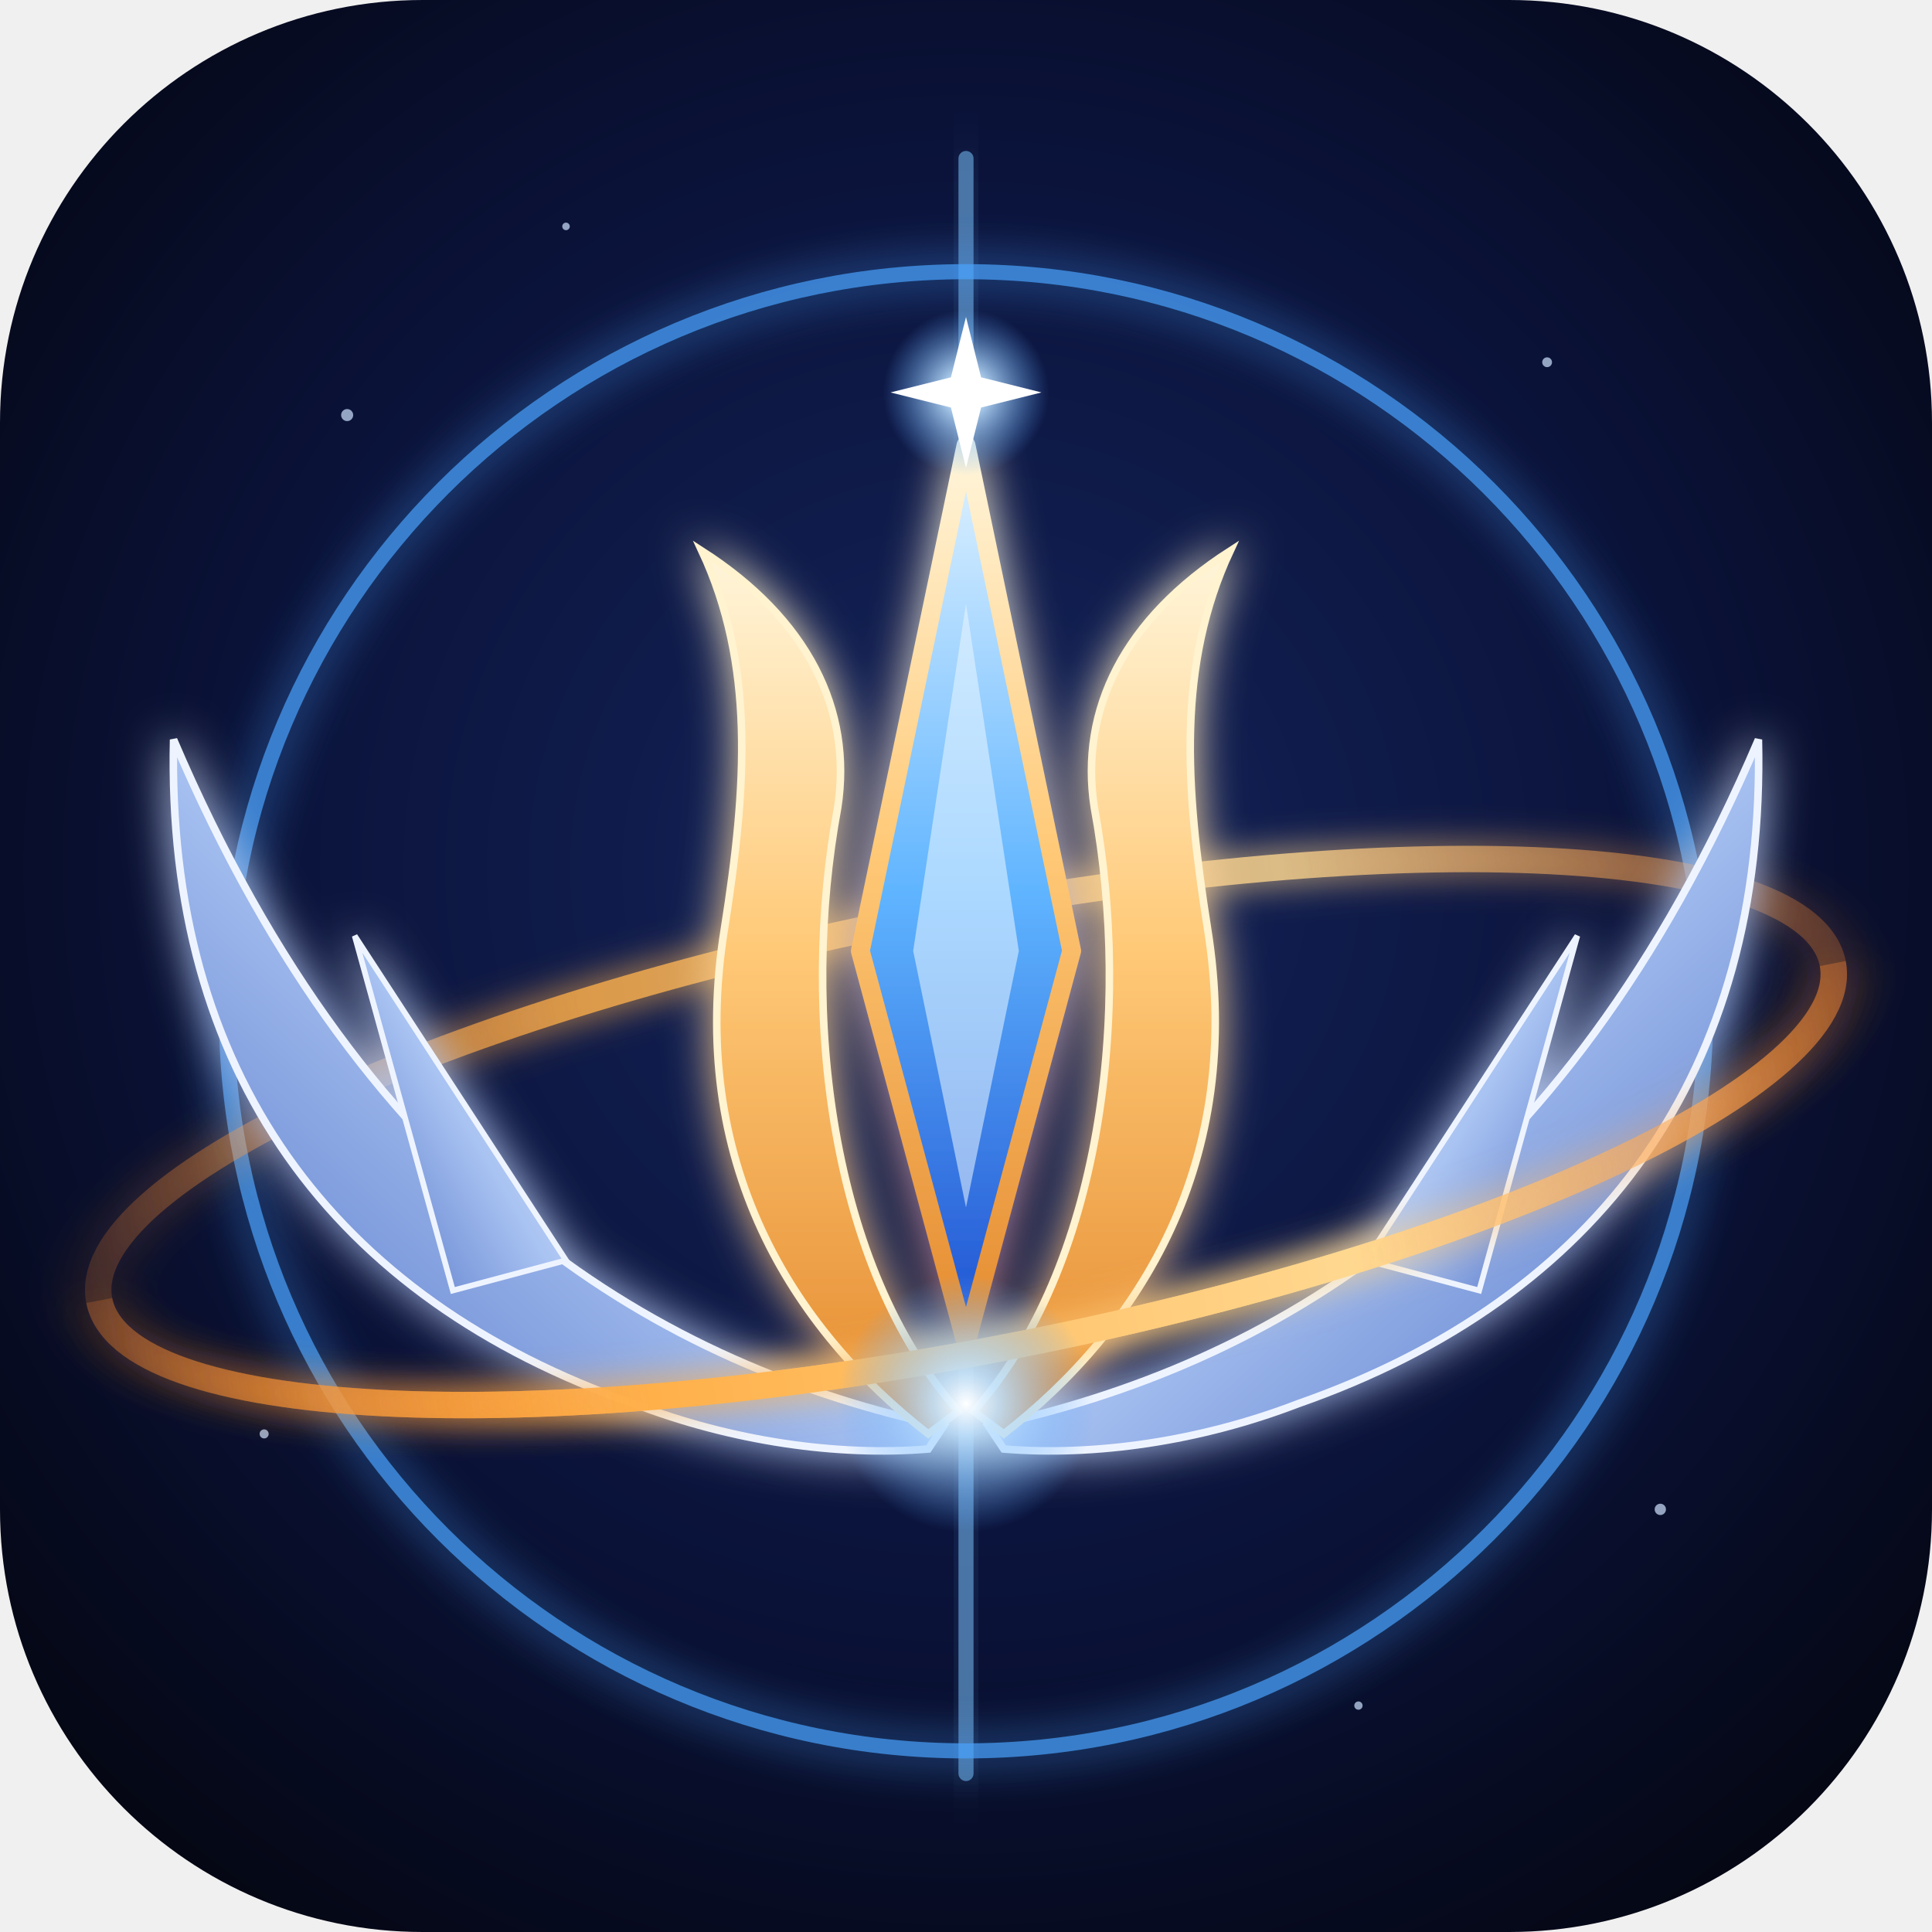
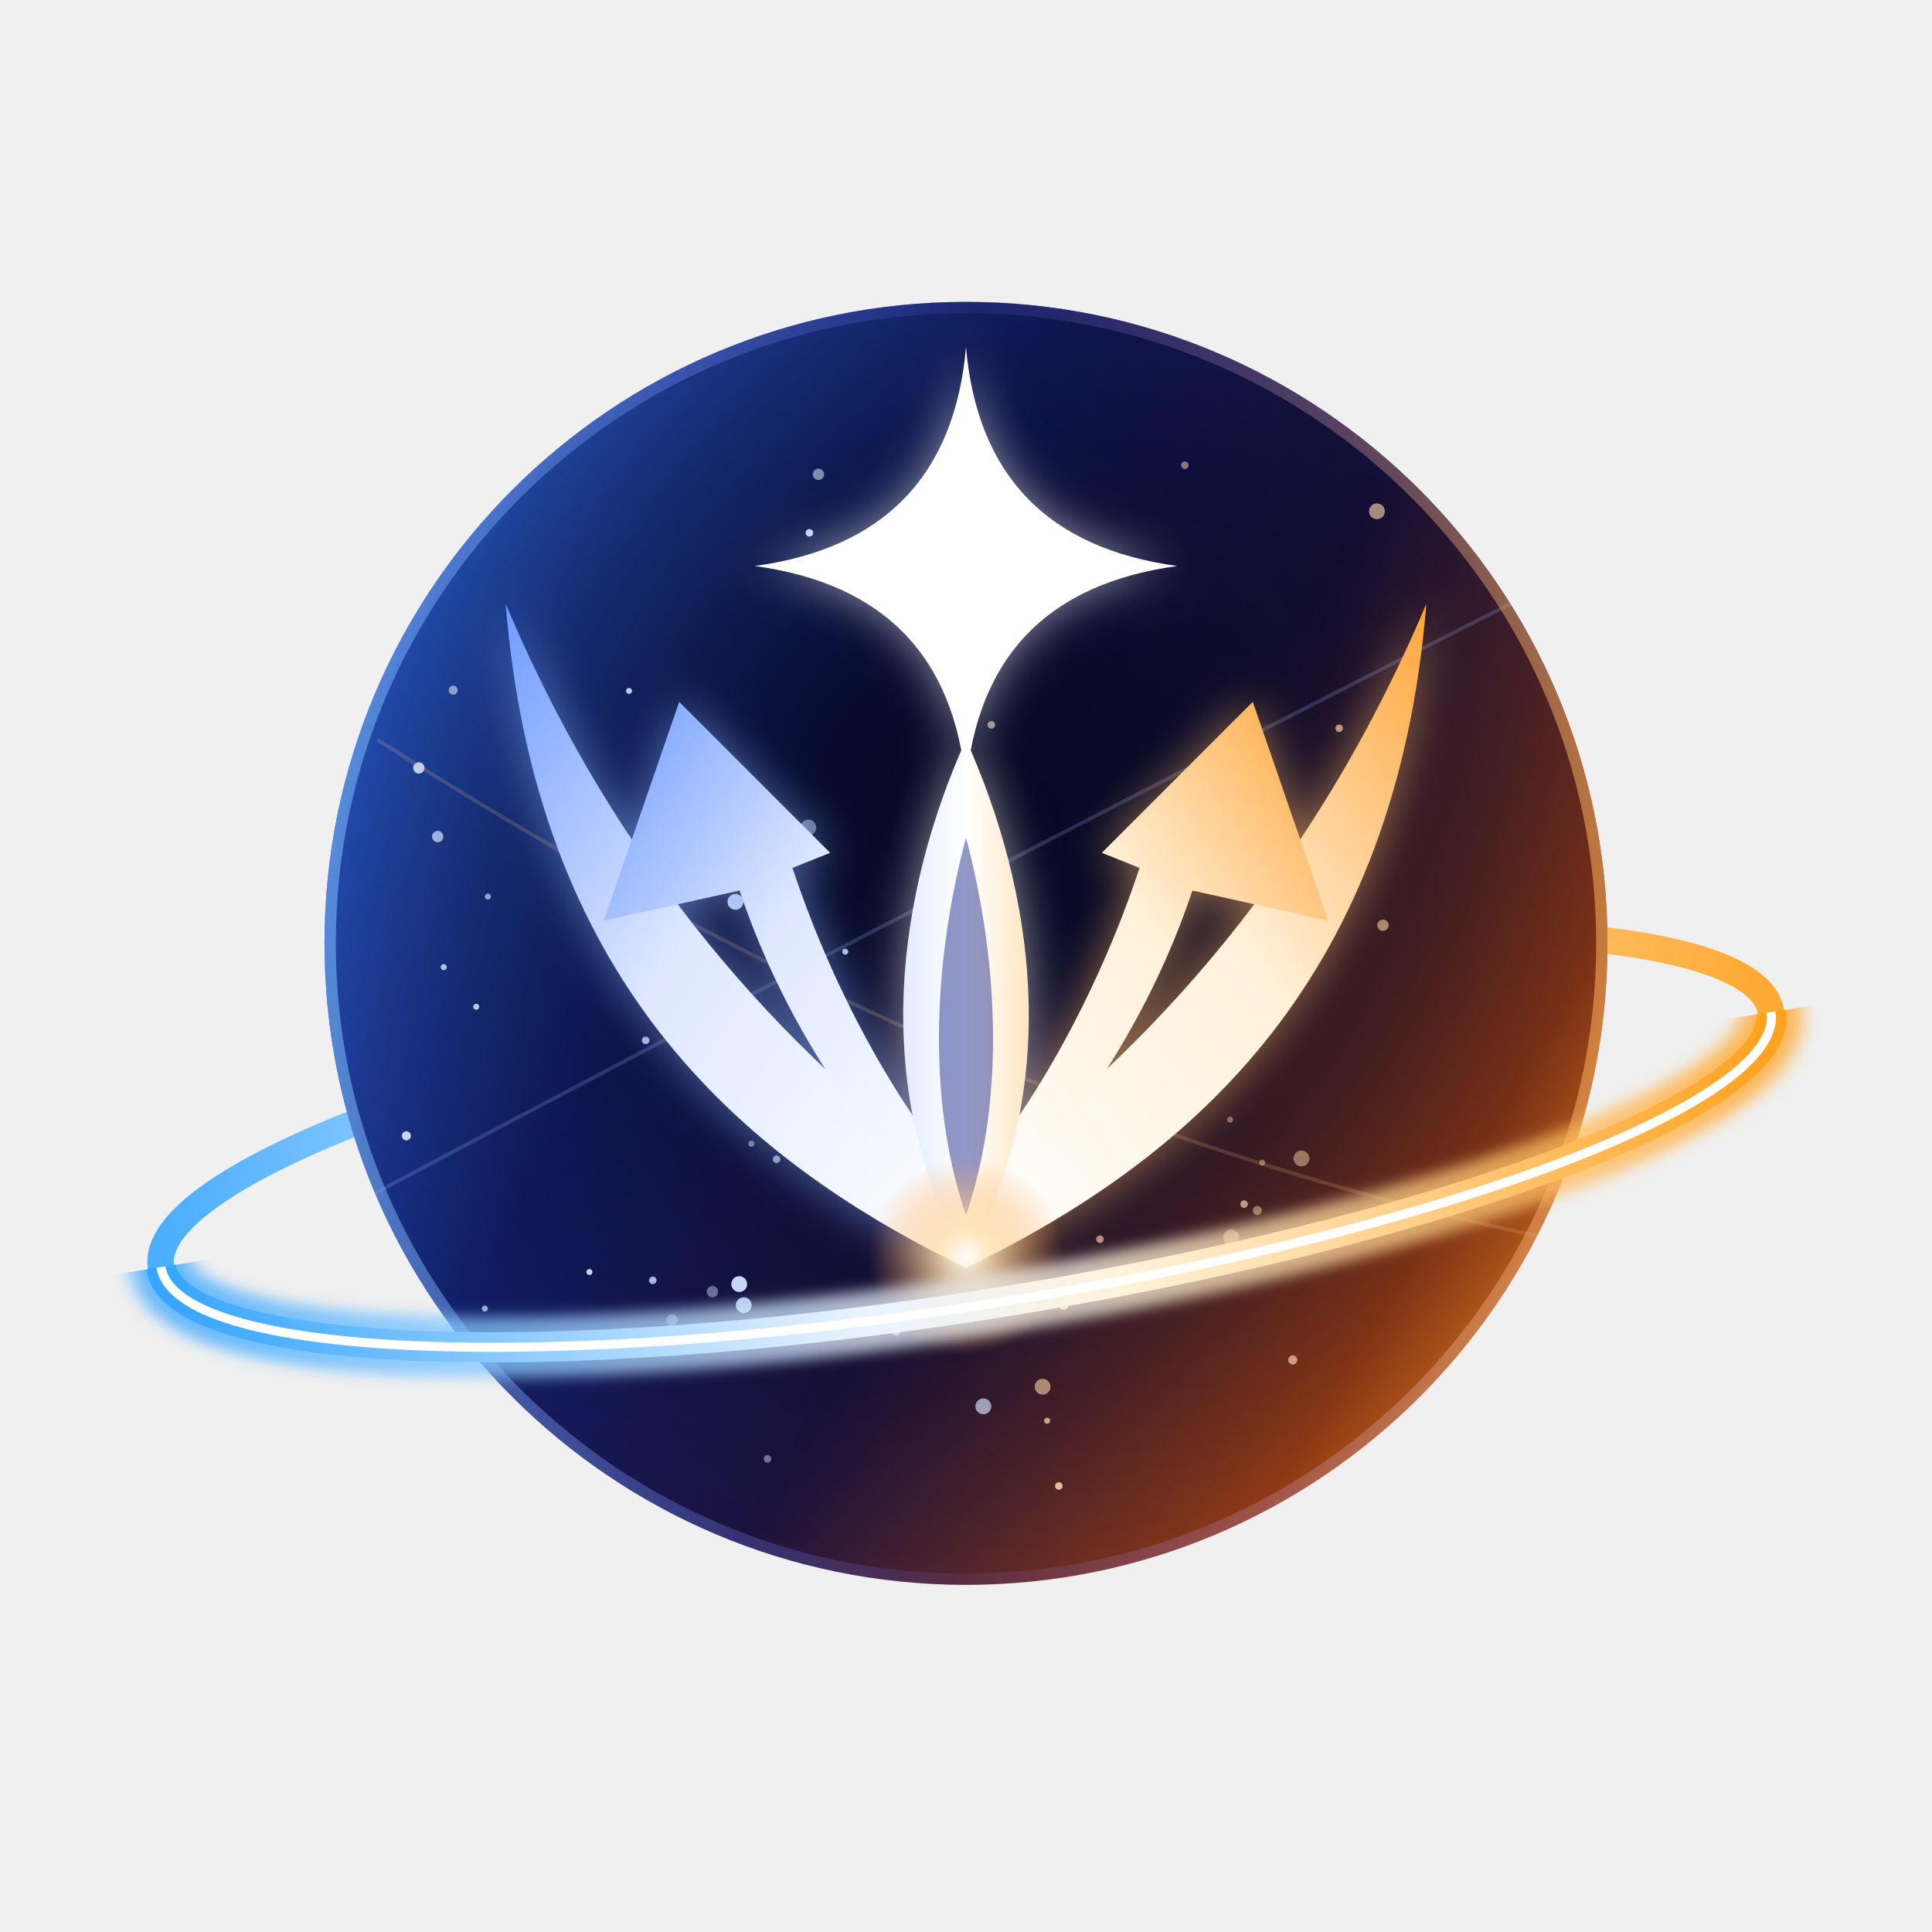
<svg xmlns="http://www.w3.org/2000/svg" viewBox="0 0 512 512" role="img" aria-label="KING DIADEM">
  <defs>
-     <radialGradient id="bg" cx="50%" cy="45%" r="70%">
-       <stop offset="0" stop-color="#14245c" />
-       <stop offset=".55" stop-color="#0a1238" />
-       <stop offset="1" stop-color="#04050d" />
+     <linearGradient id="orb" x1="0" y1=".2" x2="1" y2=".8">
+       <stop offset="0" stop-color="#3478ff" />
+       <stop offset=".34" stop-color="#132070" />
+       <stop offset=".58" stop-color="#1d1340" />
+       <stop offset=".86" stop-color="#9a3d14" />
+       <stop offset="1" stop-color="#ff8a1e" />
+     </linearGradient>
+     <radialGradient id="depth" cx=".5" cy=".4" r=".62">
+       <stop offset="0" stop-color="#03051a" stop-opacity=".9" />
+       <stop offset=".65" stop-color="#03051a" stop-opacity=".35" />
+       <stop offset="1" stop-color="#03051a" stop-opacity="0" />
    </radialGradient>
-     <linearGradient id="gold" x1="0" y1="0" x2="0" y2="1">
-       <stop offset="0" stop-color="#fff6dc" />
-       <stop offset=".45" stop-color="#ffc977" />
-       <stop offset="1" stop-color="#e48a2e" />
+     <linearGradient id="ring" x1="0" y1="0" x2="1" y2="0">
+       <stop offset="0" stop-color="#38a6ff" />
+       <stop offset=".42" stop-color="#e9f3ff" />
+       <stop offset=".58" stop-color="#fff3dc" />
+       <stop offset="1" stop-color="#ffa21f" />
    </linearGradient>
-     <linearGradient id="silver" x1="0" y1="0" x2="1" y2="1">
-       <stop offset="0" stop-color="#f2f7ff" />
-       <stop offset=".5" stop-color="#a9c3f2" />
-       <stop offset="1" stop-color="#4f6fc4" />
+     <linearGradient id="rim" x1="0" y1="0" x2="1" y2="0">
+       <stop offset="0" stop-color="#7fc0ff" />
+       <stop offset=".5" stop-color="#7f6cff" stop-opacity=".2" />
+       <stop offset="1" stop-color="#ffb35c" />
    </linearGradient>
-     <linearGradient id="core" x1="0" y1="0" x2="0" y2="1">
-       <stop offset="0" stop-color="#e4f4ff" />
-       <stop offset=".5" stop-color="#5fb4ff" />
-       <stop offset="1" stop-color="#1d4fd0" />
+     <linearGradient id="wl" x1="1" y1="1" x2="0" y2="0">
+       <stop offset="0" stop-color="#ffffff" />
+       <stop offset=".55" stop-color="#dfe8ff" />
+       <stop offset="1" stop-color="#6f9cff" />
    </linearGradient>
-     <linearGradient id="ring" x1="0" y1="0" x2="1" y2="0">
-       <stop offset="0" stop-color="#ff8a2a" stop-opacity=".2" />
-       <stop offset=".3" stop-color="#ffb04a" />
-       <stop offset=".7" stop-color="#ffd890" />
-       <stop offset="1" stop-color="#ff8a2a" stop-opacity=".3" />
+     <linearGradient id="wr" x1="0" y1="1" x2="1" y2="0">
+       <stop offset="0" stop-color="#ffffff" />
+       <stop offset=".55" stop-color="#fff0d8" />
+       <stop offset="1" stop-color="#ffa53a" />
+     </linearGradient>
+     <linearGradient id="spire" x1="0" y1="0" x2="1" y2="0">
+       <stop offset="0" stop-color="#e3ecff" />
+       <stop offset=".5" stop-color="#ffffff" />
+       <stop offset="1" stop-color="#ffe6c2" />
    </linearGradient>
    <radialGradient id="flare">
-       <stop offset="0" stop-color="#ffffff" />
-       <stop offset=".25" stop-color="#bfe2ff" stop-opacity=".9" />
-       <stop offset="1" stop-color="#5aa8ff" stop-opacity="0" />
+       <stop offset="0" stop-color="#fff" />
+       <stop offset=".25" stop-color="#ffe2b0" stop-opacity=".8" />
+       <stop offset="1" stop-color="#ff9a3a" stop-opacity="0" />
    </radialGradient>
-     <filter id="glow" x="-30%" y="-30%" width="160%" height="160%">
-       <feGaussianBlur stdDeviation="6" result="b" />
-       <feMerge>
-         <feMergeNode in="b" />
-         <feMergeNode in="SourceGraphic" />
-       </feMerge>
+     <filter id="glow" x="-40%" y="-40%" width="180%" height="180%">
+       <feGaussianBlur stdDeviation="6" />
    </filter>
-     <g id="half">
-       <path d="M262 378 C336 362 414 318 466 196 C468 284 424 344 344 372 C318 382 290 386 266 384 Z" fill="url(#silver)" stroke="#eef4ff" stroke-width="2" />
-       <path d="M362 334 L418 248 L392 342 Z" fill="url(#silver)" stroke="#eef4ff" stroke-width="1.5" />
-       <path d="M258 374 C292 336 300 268 290 214 C286 188 298 164 326 146 C312 176 314 208 320 246 C330 308 302 352 266 380 Z" fill="url(#gold)" stroke="#fff3d0" stroke-width="2" />
-     </g>
+     <filter id="soft" x="-40%" y="-40%" width="180%" height="180%">
+       <feGaussianBlur stdDeviation="2.2" />
+     </filter>
+     <clipPath id="orbclip">
+       <circle cx="256" cy="250" r="170" />
+     </clipPath>
+     <mask id="outside">
+       <rect width="512" height="512" fill="#fff" />
+       <circle cx="256" cy="250" r="170" fill="#000" />
+     </mask>
+     <clipPath id="front">
+       <rect x="-60" y="302" width="632" height="260" transform="rotate(-9 256 302)" />
+     </clipPath>
  </defs>
-   <rect width="512" height="512" rx="112" fill="url(#bg)" />
-   <g fill="#cfe3ff" opacity=".7">
-     <circle cx="92" cy="110" r="1.6" />
-     <circle cx="410" cy="96" r="1.3" />
-     <circle cx="440" cy="400" r="1.5" />
-     <circle cx="70" cy="380" r="1.2" />
-     <circle cx="150" cy="60" r="1" />
-     <circle cx="360" cy="452" r="1.1" />
+   <g mask="url(#outside)" stroke="url(#ring)">
+     <ellipse cx="256" cy="302" rx="216" ry="44" transform="rotate(-9 256 302)" fill="none" stroke-width="7" opacity=".9" />
  </g>
-   <rect x="254" y="40" width="4" height="432" rx="2" fill="#7cc4ff" opacity=".55" filter="url(#glow)" />
-   <circle cx="256" cy="268" r="196" fill="none" stroke="#4aa3ff" stroke-width="4" opacity=".75" filter="url(#glow)" />
-   <ellipse cx="256" cy="300" rx="234" ry="58" fill="none" stroke="url(#ring)" stroke-width="7" transform="rotate(-11 256 300)" filter="url(#glow)" opacity=".85" />
-   <g filter="url(#glow)">
-     <use href="#half" />
-     <use href="#half" transform="translate(512 0) scale(-1 1)" />
-     <path d="M256 118 L284 252 L256 356 L228 252 Z" fill="url(#core)" stroke="url(#gold)" stroke-width="5" stroke-linejoin="round" />
-     <path d="M256 160 L270 252 L256 320 L242 252 Z" fill="#eaf6ff" opacity=".55" />
+   <circle cx="256" cy="250" r="170" fill="url(#orb)" />
+   <circle cx="256" cy="250" r="170" fill="url(#depth)" />
+   <g clip-path="url(#orbclip)">
+     <circle cx="227.8" cy="306.3" r="0.8" fill="#d3e3ff" opacity="0.44" />
+     <circle cx="160.5" cy="228.1" r="0.8" fill="#d3e3ff" opacity="0.90" />
+     <circle cx="266.4" cy="296.3" r="1.5" fill="#ffd9ad" opacity="0.44" />
+     <circle cx="344.9" cy="307.0" r="2.1" fill="#ffd9ad" opacity="0.47" />
+     <circle cx="277.5" cy="376.5" r="0.8" fill="#ffd9ad" opacity="0.72" />
+     <circle cx="128.5" cy="346.8" r="0.8" fill="#d3e3ff" opacity="0.71" />
+     <circle cx="326.3" cy="327.9" r="2.1" fill="#ffd9ad" opacity="0.46" />
+     <circle cx="203.4" cy="386.6" r="1" fill="#d3e3ff" opacity="0.46" />
+     <circle cx="192.7" cy="219.6" r="0.8" fill="#d3e3ff" opacity="0.70" />
+     <circle cx="292.5" cy="265.2" r="1" fill="#ffd9ad" opacity="0.67" />
+     <circle cx="116.0" cy="221.7" r="1.5" fill="#d3e3ff" opacity="0.72" />
+     <circle cx="171.1" cy="275.7" r="1" fill="#d3e3ff" opacity="0.78" />
+     <circle cx="260.6" cy="372.7" r="2.1" fill="#d3e3ff" opacity="0.67" />
+     <circle cx="195.9" cy="340.3" r="2.1" fill="#d3e3ff" opacity="0.94" />
+     <circle cx="333.2" cy="320.8" r="1.2" fill="#ffd9ad" opacity="0.48" />
+     <circle cx="224.0" cy="252.2" r="0.8" fill="#d3e3ff" opacity="0.82" />
+     <circle cx="120.1" cy="182.9" r="1.2" fill="#d3e3ff" opacity="0.59" />
+     <circle cx="188.8" cy="342.3" r="1.5" fill="#d3e3ff" opacity="0.44" />
+     <circle cx="326.0" cy="296.7" r="0.8" fill="#ffd9ad" opacity="0.43" />
+     <circle cx="216.9" cy="125.7" r="1.5" fill="#d3e3ff" opacity="0.56" />
+     <circle cx="156.2" cy="337.1" r="0.8" fill="#d3e3ff" opacity="0.92" />
+     <circle cx="178.1" cy="349.8" r="1.5" fill="#d3e3ff" opacity="0.43" />
+     <circle cx="262.7" cy="192.1" r="1" fill="#ffd9ad" opacity="0.62" />
+     <circle cx="354.9" cy="193.0" r="1" fill="#ffd9ad" opacity="0.65" />
+     <circle cx="111.0" cy="203.5" r="1.5" fill="#d3e3ff" opacity="0.88" />
+     <circle cx="237.5" cy="352.7" r="1.2" fill="#d3e3ff" opacity="0.78" />
+     <circle cx="199.1" cy="303.1" r="0.8" fill="#d3e3ff" opacity="0.50" />
+     <circle cx="264.9" cy="327.8" r="1.5" fill="#ffd9ad" opacity="0.86" />
+     <circle cx="291.5" cy="328.4" r="1" fill="#ffd9ad" opacity="0.63" />
+     <circle cx="173.0" cy="339.3" r="1" fill="#d3e3ff" opacity="0.78" />
+     <circle cx="129.3" cy="237.6" r="0.8" fill="#d3e3ff" opacity="0.65" />
+     <circle cx="364.9" cy="135.5" r="2.1" fill="#ffd9ad" opacity="0.62" />
+     <circle cx="214.0" cy="280.9" r="1.5" fill="#d3e3ff" opacity="0.43" />
+     <circle cx="323.5" cy="280.4" r="1" fill="#ffd9ad" opacity="0.46" />
+     <circle cx="214.2" cy="219.3" r="2.1" fill="#d3e3ff" opacity="0.48" />
+     <circle cx="334.5" cy="308.1" r="0.8" fill="#ffd9ad" opacity="0.44" />
+     <circle cx="281.9" cy="345.9" r="1.2" fill="#ffd9ad" opacity="0.93" />
+     <circle cx="166.7" cy="183.1" r="0.8" fill="#d3e3ff" opacity="0.87" />
+     <circle cx="366.5" cy="245.2" r="1.5" fill="#ffd9ad" opacity="0.57" />
+     <circle cx="342.6" cy="360.4" r="1.2" fill="#ffd9ad" opacity="0.66" />
+     <circle cx="214.5" cy="141.2" r="1" fill="#d3e3ff" opacity="0.92" />
+     <circle cx="194.9" cy="239.0" r="2.1" fill="#d3e3ff" opacity="0.90" />
+     <circle cx="260.5" cy="161.7" r="0.8" fill="#d3e3ff" opacity="0.78" />
+     <circle cx="249.2" cy="347.9" r="1" fill="#d3e3ff" opacity="0.60" />
+     <circle cx="276.3" cy="367.5" r="2.1" fill="#ffd9ad" opacity="0.58" />
+     <circle cx="280.6" cy="393.8" r="1" fill="#ffd9ad" opacity="0.84" />
+     <circle cx="314.0" cy="123.3" r="1" fill="#ffd9ad" opacity="0.51" />
+     <circle cx="117.6" cy="256.3" r="0.8" fill="#d3e3ff" opacity="0.83" />
+     <circle cx="185.8" cy="262.4" r="2.1" fill="#d3e3ff" opacity="0.93" />
+     <circle cx="107.7" cy="301.0" r="1.2" fill="#d3e3ff" opacity="0.93" />
+     <circle cx="205.8" cy="307.2" r="1" fill="#d3e3ff" opacity="0.66" />
+     <circle cx="197.1" cy="345.9" r="2.1" fill="#d3e3ff" opacity="0.86" />
+     <circle cx="126.2" cy="266.8" r="0.8" fill="#d3e3ff" opacity="0.86" />
+     <circle cx="329.7" cy="319.1" r="1" fill="#ffd9ad" opacity="0.66" />
+     <path d="M96 318 Q 250 236 420 150" stroke="#a9c2ff" stroke-opacity=".2" fill="none" />
+     <path d="M100 196 Q 262 300 420 330" stroke="#ffc48a" stroke-opacity=".18" fill="none" />
  </g>
-   <path d="M22 300 A234 58 0 0 0 490 300" fill="none" stroke="url(#ring)" stroke-width="7" transform="rotate(-11 256 300)" filter="url(#glow)" />
-   <circle cx="256" cy="372" r="34" fill="url(#flare)" />
-   <circle cx="256" cy="104" r="22" fill="url(#flare)" />
-   <path d="M256 84 L260 100 L276 104 L260 108 L256 124 L252 108 L236 104 L252 100 Z" fill="#fff" />
+   <circle cx="256" cy="250" r="168.5" fill="none" stroke="url(#rim)" stroke-width="3" opacity=".55" />
+   <g filter="url(#glow)" opacity=".55">
+     <path d="M256 336 C 194 306 142 258 134 160 C 166 236 214 284 256 314 Z" fill="#8db4ff" />
+     <path d="M 256 336 C 318 306 370 258 378 160 C 346 236 298 284 256 314 Z" fill="#ffbd66" />
+     <path d="M256 328 C 230 304 208 272 196 236 L 160 244 L 180 186 L 220 226 L 210 230 C 222 266 240 296 256 314 Z" fill="#8db4ff" />
+     <path d="M 256 328 C 282 304 304 272 316 236 L 352 244 L 332 186 L 292 226 L 302 230 C 290 266 272 296 256 314 Z" fill="#ffbd66" />
+     <path d="M256 196 C 274 236 282 288 256 334 C 230 288 238 236 256 196 Z" fill="#fff" />
+     <path d="M256 92 Q260.5 143 312 150 Q260.5 157 256 208 Q251.5 157 200 150 Q251.5 143 256 92 Z" fill="#fff" />
+   </g>
+   <path d="M256 336 C 194 306 142 258 134 160 C 166 236 214 284 256 314 Z" fill="url(#wl)" />
+   <path d="M 256 336 C 318 306 370 258 378 160 C 346 236 298 284 256 314 Z" fill="url(#wr)" />
+   <path d="M256 328 C 230 304 208 272 196 236 L 160 244 L 180 186 L 220 226 L 210 230 C 222 266 240 296 256 314 Z" fill="url(#wl)" />
+   <path d="M 256 328 C 282 304 304 272 316 236 L 352 244 L 332 186 L 292 226 L 302 230 C 290 266 272 296 256 314 Z" fill="url(#wr)" />
+   <path d="M256 196 C 274 236 282 288 256 334 C 230 288 238 236 256 196 Z" fill="url(#spire)" />
+   <path d="M256 222 C 264 252 267 290 256 322 C 245 290 248 252 256 222 Z" fill="#26318f" opacity=".5" />
+   <path d="M256 92 Q260.5 143 312 150 Q260.5 157 256 208 Q251.5 157 200 150 Q251.5 143 256 92 Z" fill="#fff" />
+   <circle cx="256" cy="333" r="26" fill="url(#flare)" />
+   <g clip-path="url(#front)" stroke="url(#ring)">
+     <ellipse cx="256" cy="302" rx="216" ry="44" transform="rotate(-9 256 302)" fill="none" stroke-width="16" filter="url(#soft)" opacity=".75" />
+     <ellipse cx="256" cy="302" rx="216" ry="44" transform="rotate(-9 256 302)" fill="none" stroke-width="8" />
+     <ellipse cx="256" cy="302" rx="216" ry="44" transform="rotate(-9 256 302)" fill="none" stroke-width="2.4" stroke="#ffffff" />
+   </g>
</svg>
